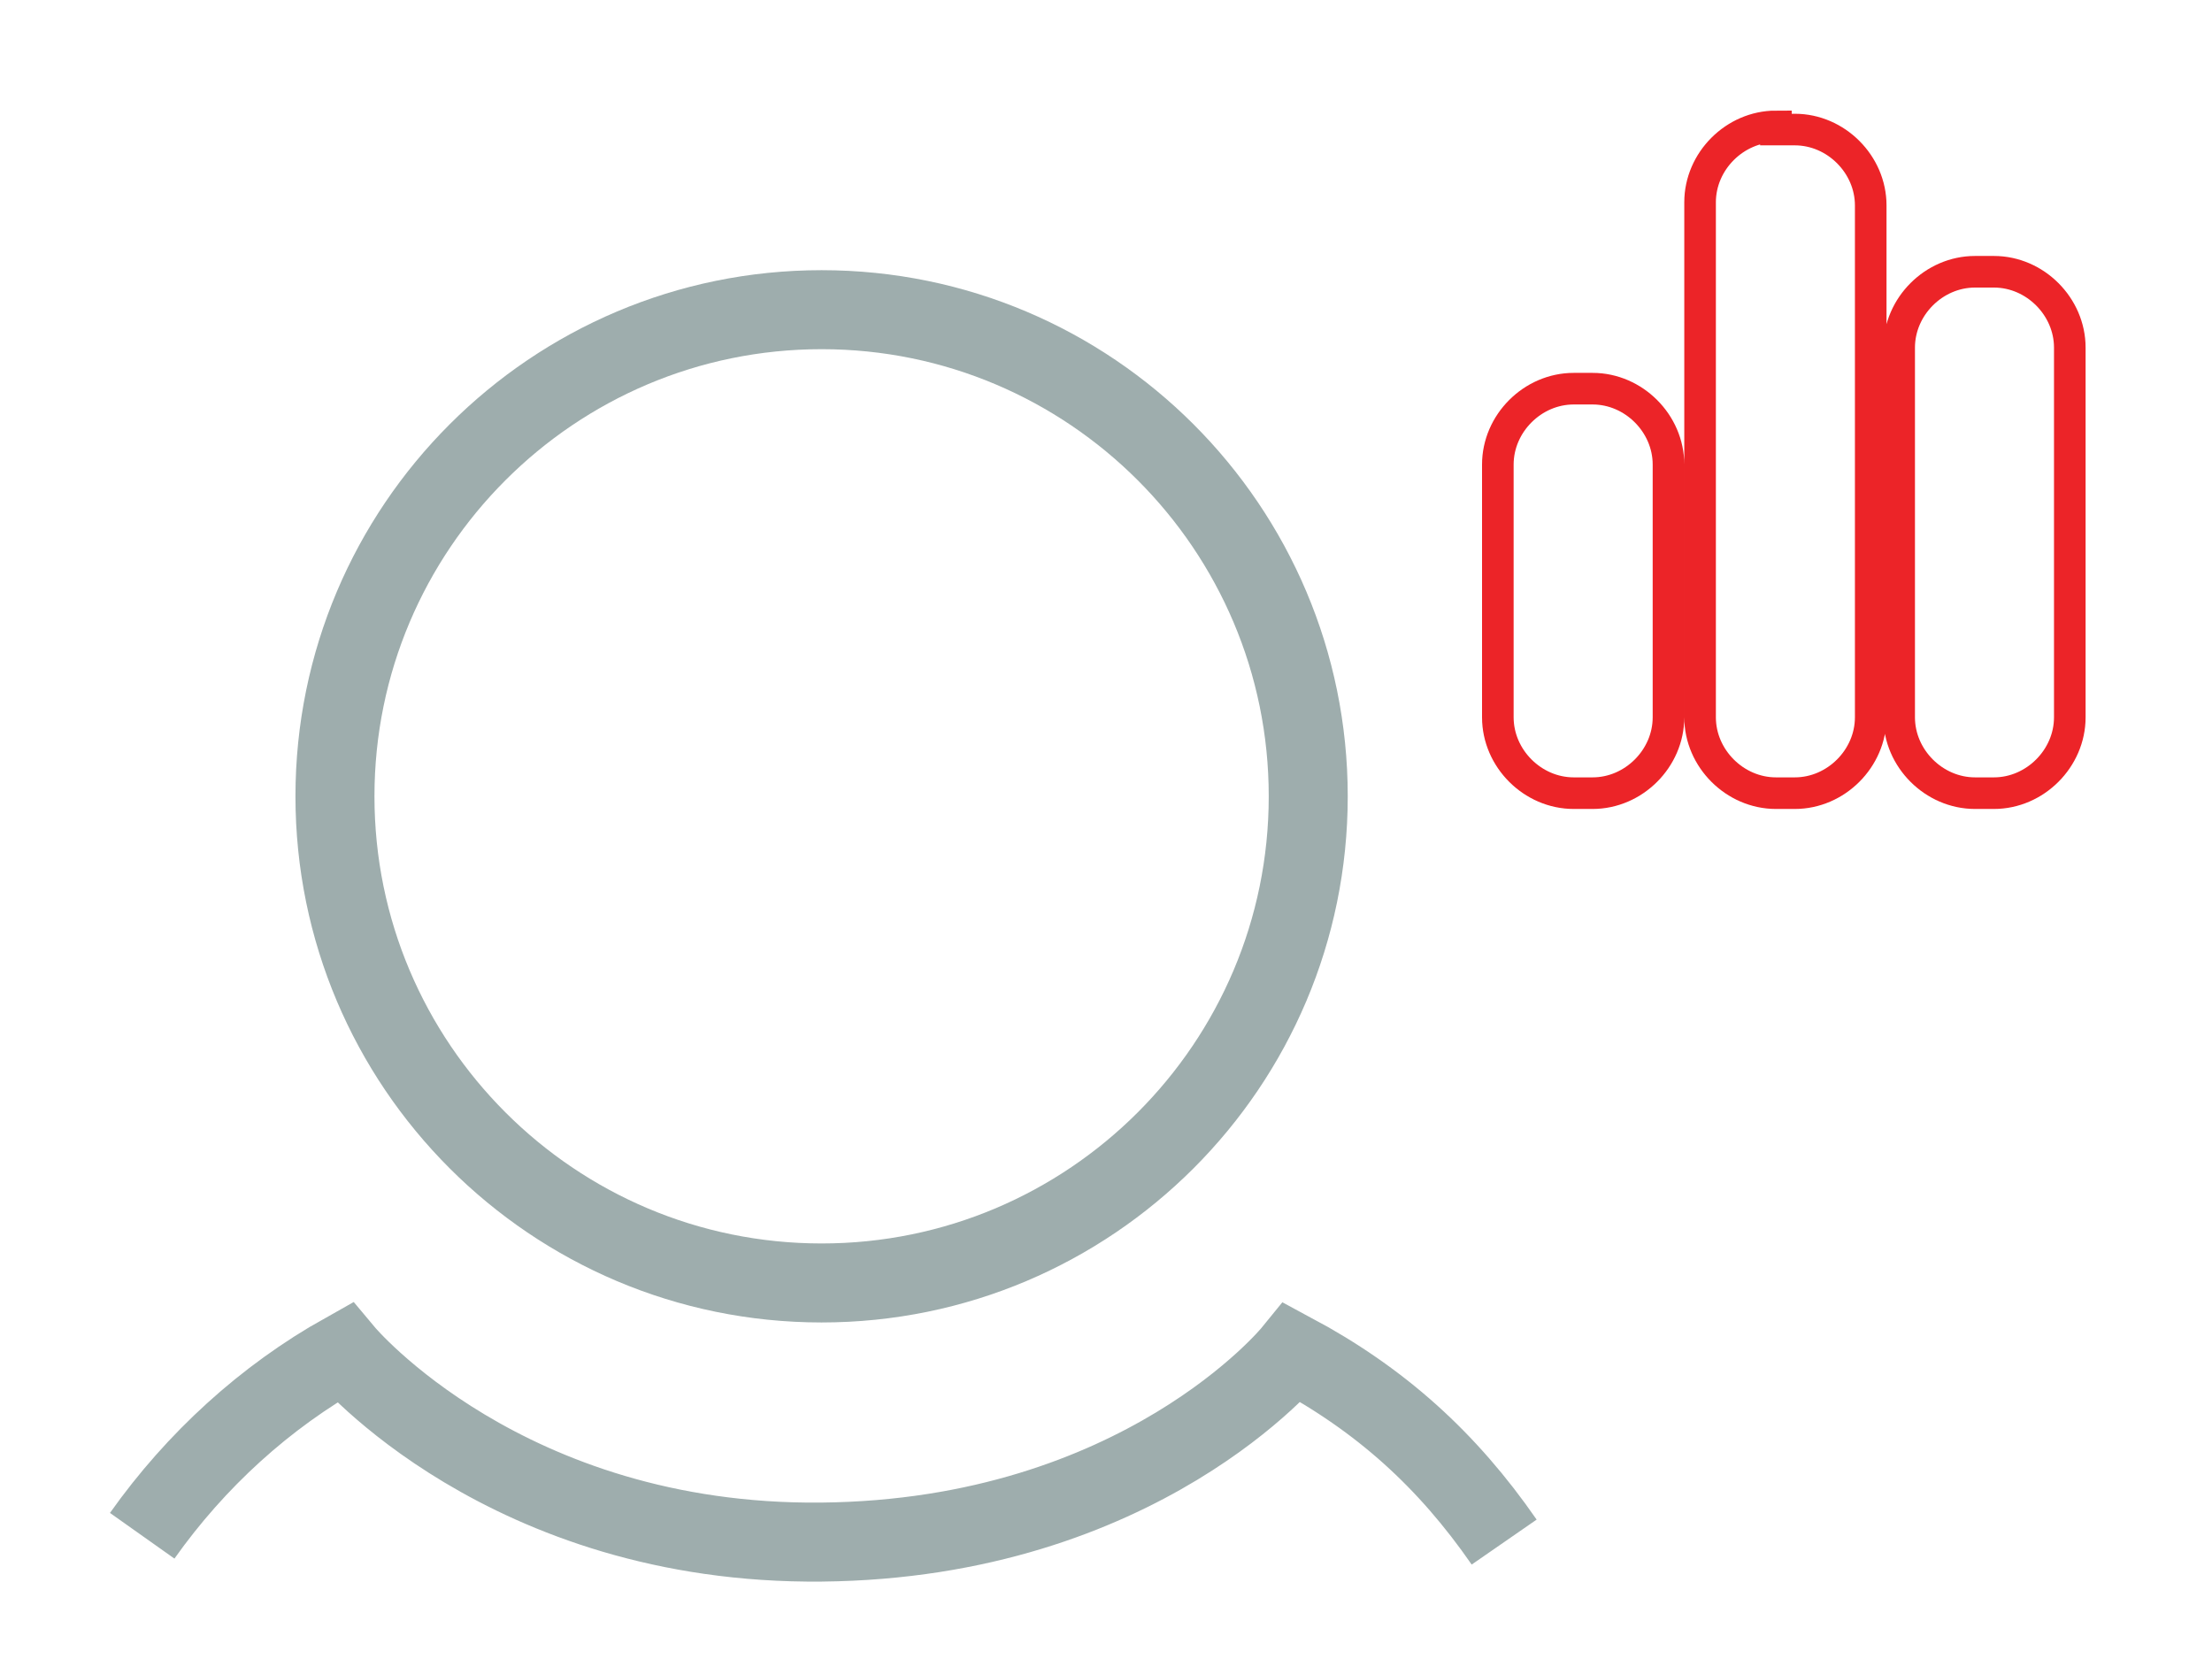
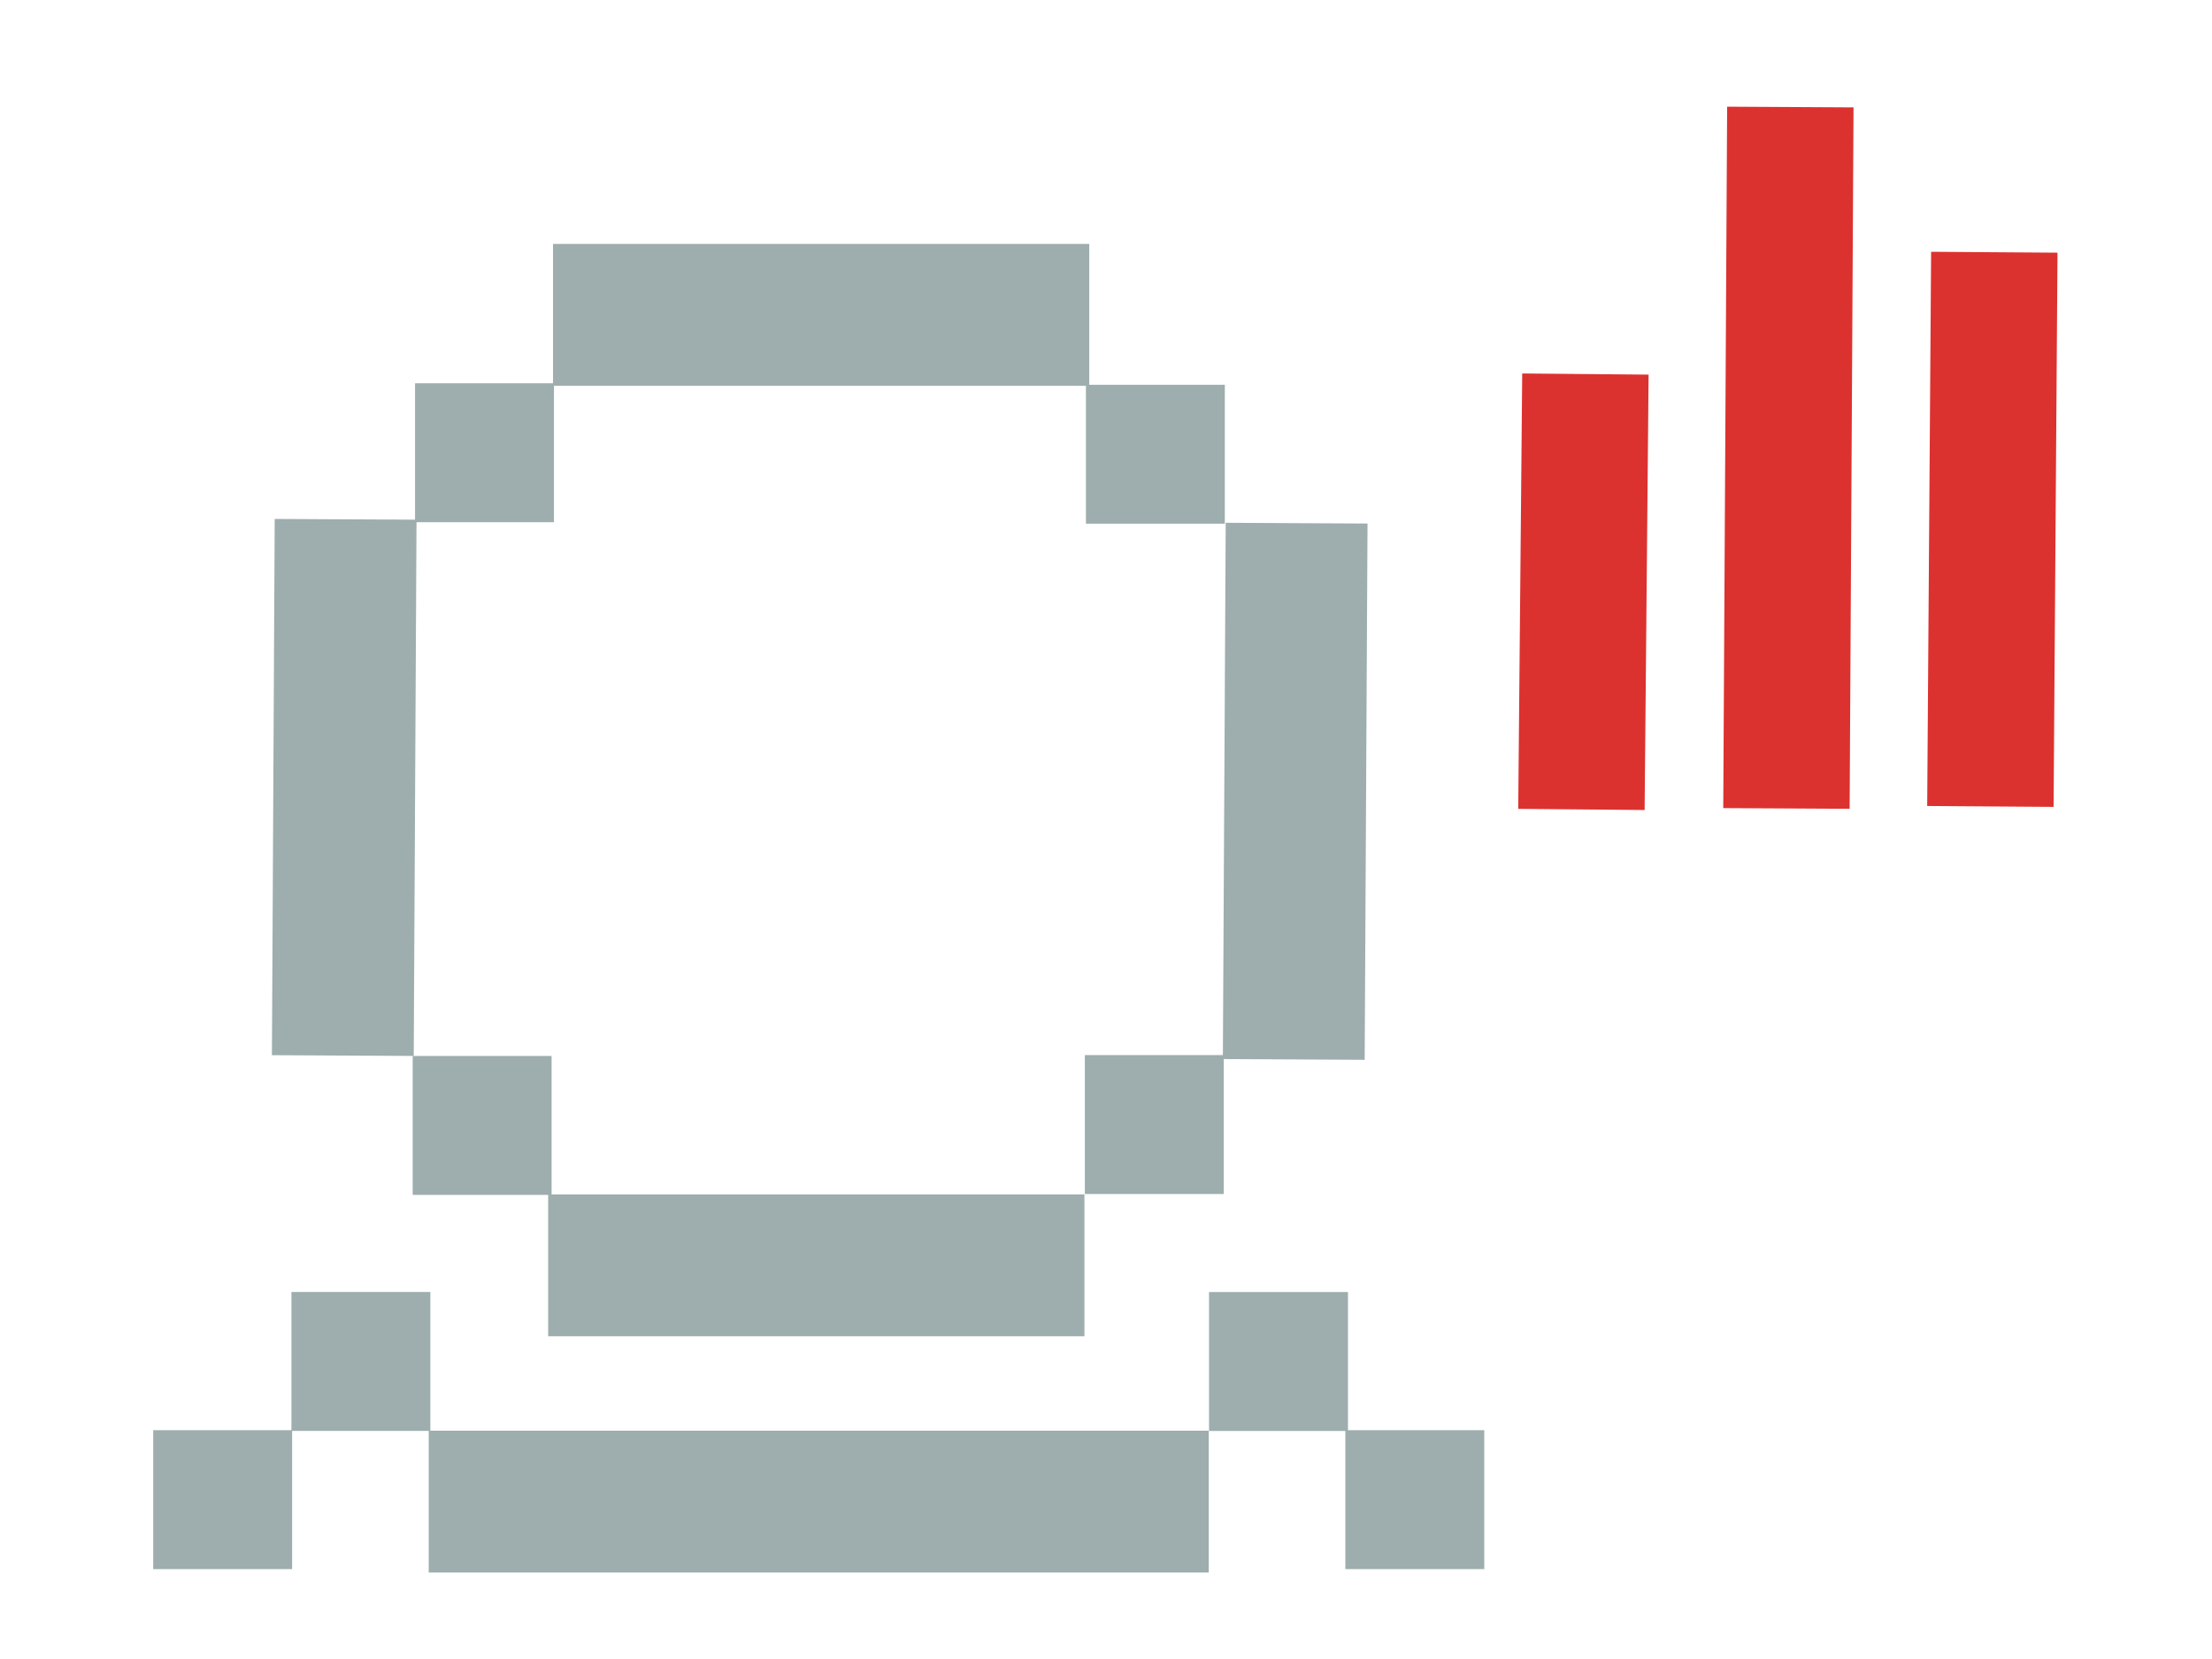
<svg xmlns="http://www.w3.org/2000/svg" viewBox="-262 394.3 70 52.5" id="svg2" version="1.1">
  <defs id="defs12" />
-   <path stroke-miterlimit="10" d="M-220.6 419.5c0 8.5-6.9 15.4-15.4 15.4s-15.4-6.9-15.4-15.4 6.9-15.4 15.4-15.4 15.4 6.9 15.4 15.4zM-214.4 443.1c-1.8-2.6-3.9-4.5-6.7-6 0 0-4.8 5.9-14.9 6-10 .1-15.1-6-15.1-6-2.5 1.4-4.7 3.4-6.4 5.8" id="path4" style="stroke:#9eadad;stroke-opacity:1;stroke-width:2.5;stroke-miterlimit:10;stroke-dasharray:none" stroke-width="2" stroke="#444" fill="none" />
-   <g fill="none" stroke="#00D3E6" id="g6" style="opacity:0.98;stroke:#ec2024;stroke-opacity:1;stroke-width:1;stroke-miterlimit:4;stroke-dasharray:none">
-     <path d="M-212.2 406.6c-1.3 0-2.4 1.1-2.4 2.4v8c0 1.3 1.1 2.4 2.4 2.4h.6c1.3 0 2.4-1.1 2.4-2.4v-8c0-1.3-1.1-2.4-2.4-2.4h-.6zM-205.8 398.3c-1.3 0-2.4 1.1-2.4 2.4V417c0 1.3 1.1 2.4 2.4 2.4h.6c1.3 0 2.4-1.1 2.4-2.4v-16.2c0-1.3-1.1-2.4-2.4-2.4h-.6zM-199.5 402.9c-1.3 0-2.4 1.1-2.4 2.4V417c0 1.3 1.1 2.4 2.4 2.4h.6c1.3 0 2.4-1.1 2.4-2.4v-11.7c0-1.3-1.1-2.4-2.4-2.4h-.6z" id="path8" style="stroke:#ec2024;stroke-opacity:1;stroke-width:1;stroke-miterlimit:4;stroke-dasharray:none" />
-   </g>
+   <path style="fill:none;fill-rule:evenodd;stroke:#9eadad;stroke-width:4.488;stroke-linecap:butt;stroke-linejoin:miter;stroke-miterlimit:4;stroke-dasharray:none;stroke-opacity:1" d="m -244.5,404.263 16.97,0" id="path4138" />
+   <path style="fill:none;fill-rule:evenodd;stroke:#9eadad;stroke-width:4.488;stroke-linecap:butt;stroke-linejoin:miter;stroke-miterlimit:4;stroke-dasharray:none;stroke-opacity:1" d="m -244.653,434.343 16.97,0" id="path4138-3" />
+   <path style="fill:none;fill-rule:evenodd;stroke:#9eadad;stroke-width:4.488;stroke-linecap:butt;stroke-linejoin:miter;stroke-miterlimit:4;stroke-dasharray:none;stroke-opacity:1" d="m -251.063,410.734 -0.03,5.81 -0.058,11.16" id="path4138-1" />
+   <path style="fill:none;fill-rule:evenodd;stroke:#9eadad;stroke-width:4.488;stroke-linecap:butt;stroke-linejoin:miter;stroke-miterlimit:4;stroke-dasharray:none;stroke-opacity:1" d="m -221.058,427.826 0.09,-16.97" id="path4138-0" />
+   <rect style="opacity:1;fill:#9eadaf;fill-opacity:1;stroke:#9eadad;stroke-width:3.843;stroke-linecap:round;stroke-linejoin:miter;stroke-miterlimit:4;stroke-dasharray:none;stroke-opacity:1" id="rect4183" width="0.553" height="0.553" x="-246.944" y="408.351" />
+   <rect style="opacity:1;fill:#9eadaf;fill-opacity:1;stroke:#9eadad;stroke-width:3.843;stroke-linecap:round;stroke-linejoin:miter;stroke-miterlimit:4;stroke-dasharray:none;stroke-opacity:1" id="rect4183-3" width="0.553" height="0.553" x="-225.714" y="408.397" />
+   <rect style="opacity:1;fill:#9eadaf;fill-opacity:1;stroke:#9eadad;stroke-width:3.843;stroke-linecap:round;stroke-linejoin:miter;stroke-miterlimit:4;stroke-dasharray:none;stroke-opacity:1" id="rect4183-4" width="0.553" height="0.553" x="-225.748" y="429.61" />
+   <rect style="opacity:1;fill:#9eadaf;fill-opacity:1;stroke:#9eadad;stroke-width:3.843;stroke-linecap:round;stroke-linejoin:miter;stroke-miterlimit:4;stroke-dasharray:none;stroke-opacity:1" id="rect4183-1" width="0.553" height="0.553" x="-247.019" y="429.639" />
+   <path style="fill:none;fill-rule:evenodd;stroke:#dc322f;stroke-width:4;stroke-linecap:butt;stroke-linejoin:miter;stroke-miterlimit:4;stroke-dasharray:none;stroke-opacity:1" d="m -211.955,419.915 0.126,-13.778" id="path4138-0-1" />
+   <path style="fill:none;fill-rule:evenodd;stroke:#dc322f;stroke-width:4;stroke-linecap:butt;stroke-linejoin:miter;stroke-miterlimit:4;stroke-dasharray:none;stroke-opacity:1" d="m -205.467,419.884 0.123,-22.197" id="path4138-0-1-7" />
+   <path style="fill:none;fill-rule:evenodd;stroke:#dc322f;stroke-width:4;stroke-linecap:butt;stroke-linejoin:miter;stroke-miterlimit:4;stroke-dasharray:none;stroke-opacity:1" d="m -199.013,419.82 0.124,-17.538" id="path4138-0-1-4" />
+   <path style="fill:none;fill-rule:evenodd;stroke:#9eadad;stroke-width:4.488;stroke-linecap:butt;stroke-linejoin:miter;stroke-miterlimit:4;stroke-dasharray:none;stroke-opacity:1" d="m -248.433,441.819 24.685,0" id="path4138-3-7" />
+   <rect style="opacity:1;fill:#9eadaf;fill-opacity:1;stroke:#9eadad;stroke-width:3.843;stroke-linecap:round;stroke-linejoin:miter;stroke-miterlimit:4;stroke-dasharray:none;stroke-opacity:1" id="rect4183-4-9" width="0.553" height="0.553" x="-221.818" y="437.108" />
+   <rect style="opacity:1;fill:#9eadaf;fill-opacity:1;stroke:#9eadad;stroke-width:3.843;stroke-linecap:round;stroke-linejoin:miter;stroke-miterlimit:4;stroke-dasharray:none;stroke-opacity:1" id="rect4183-4-2" width="0.553" height="0.553" x="-250.856" y="437.107" />
+   <rect style="opacity:1;fill:#9eadaf;fill-opacity:1;stroke:#9eadad;stroke-width:3.843;stroke-linecap:round;stroke-linejoin:miter;stroke-miterlimit:4;stroke-dasharray:none;stroke-opacity:1" id="rect4183-4-9-4" width="0.553" height="0.553" x="-255.23" y="441.481" />
+   <rect style="opacity:1;fill:#9eadaf;fill-opacity:1;stroke:#9eadad;stroke-width:3.843;stroke-linecap:round;stroke-linejoin:miter;stroke-miterlimit:4;stroke-dasharray:none;stroke-opacity:1" id="rect4183-4-9-1" width="0.553" height="0.553" x="-217.504" y="441.481" />
</svg>
